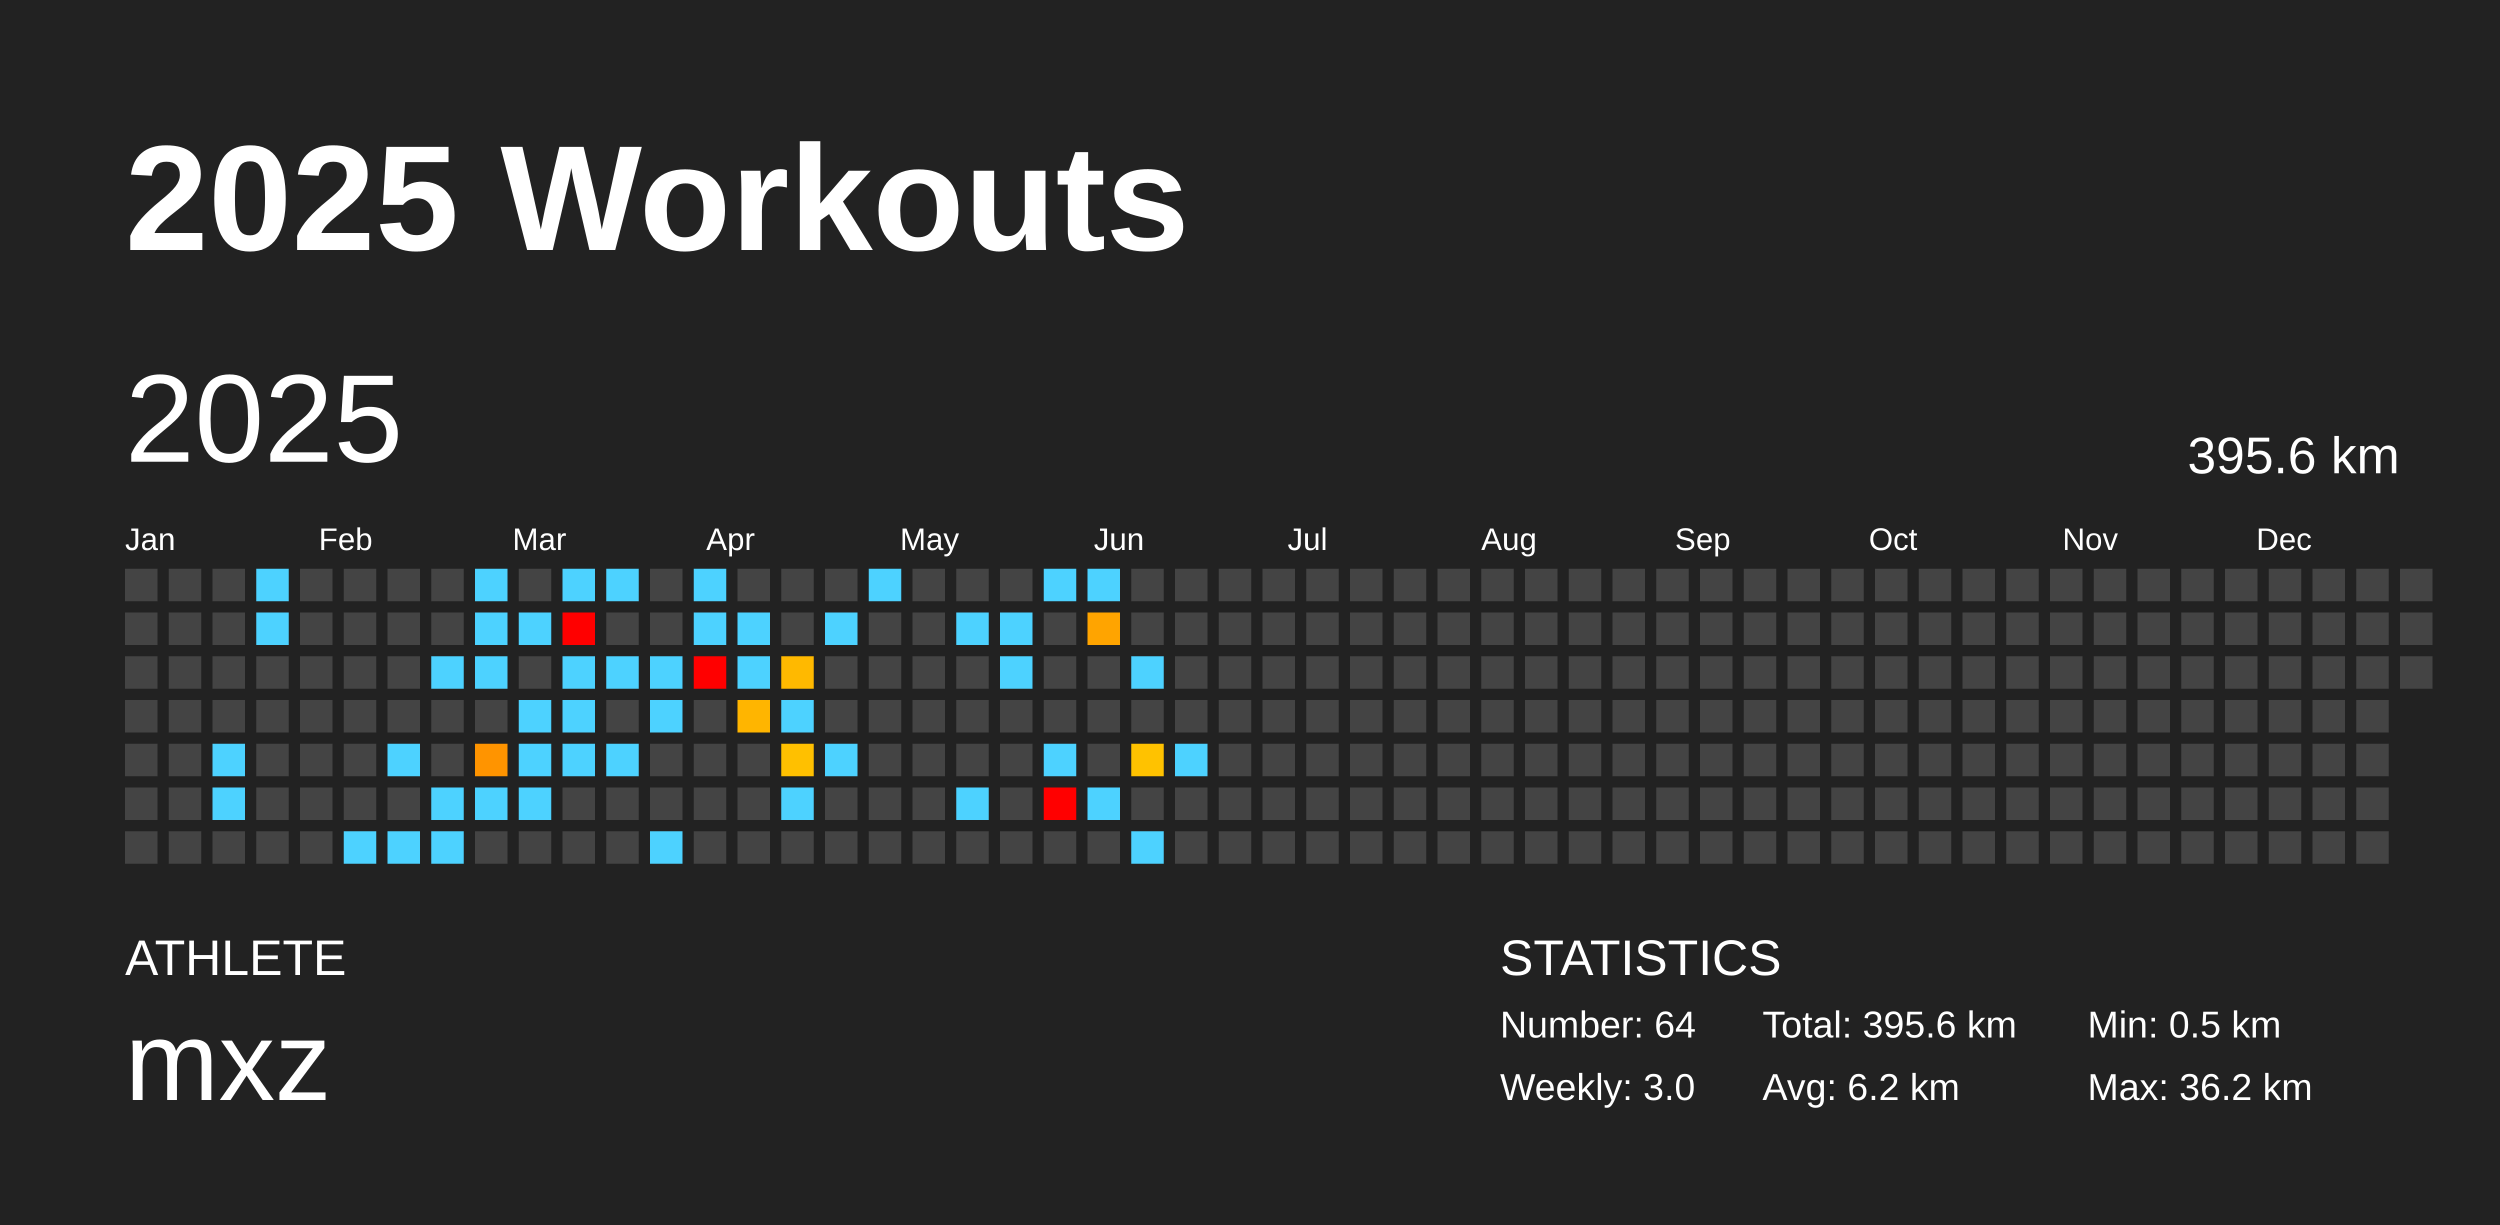
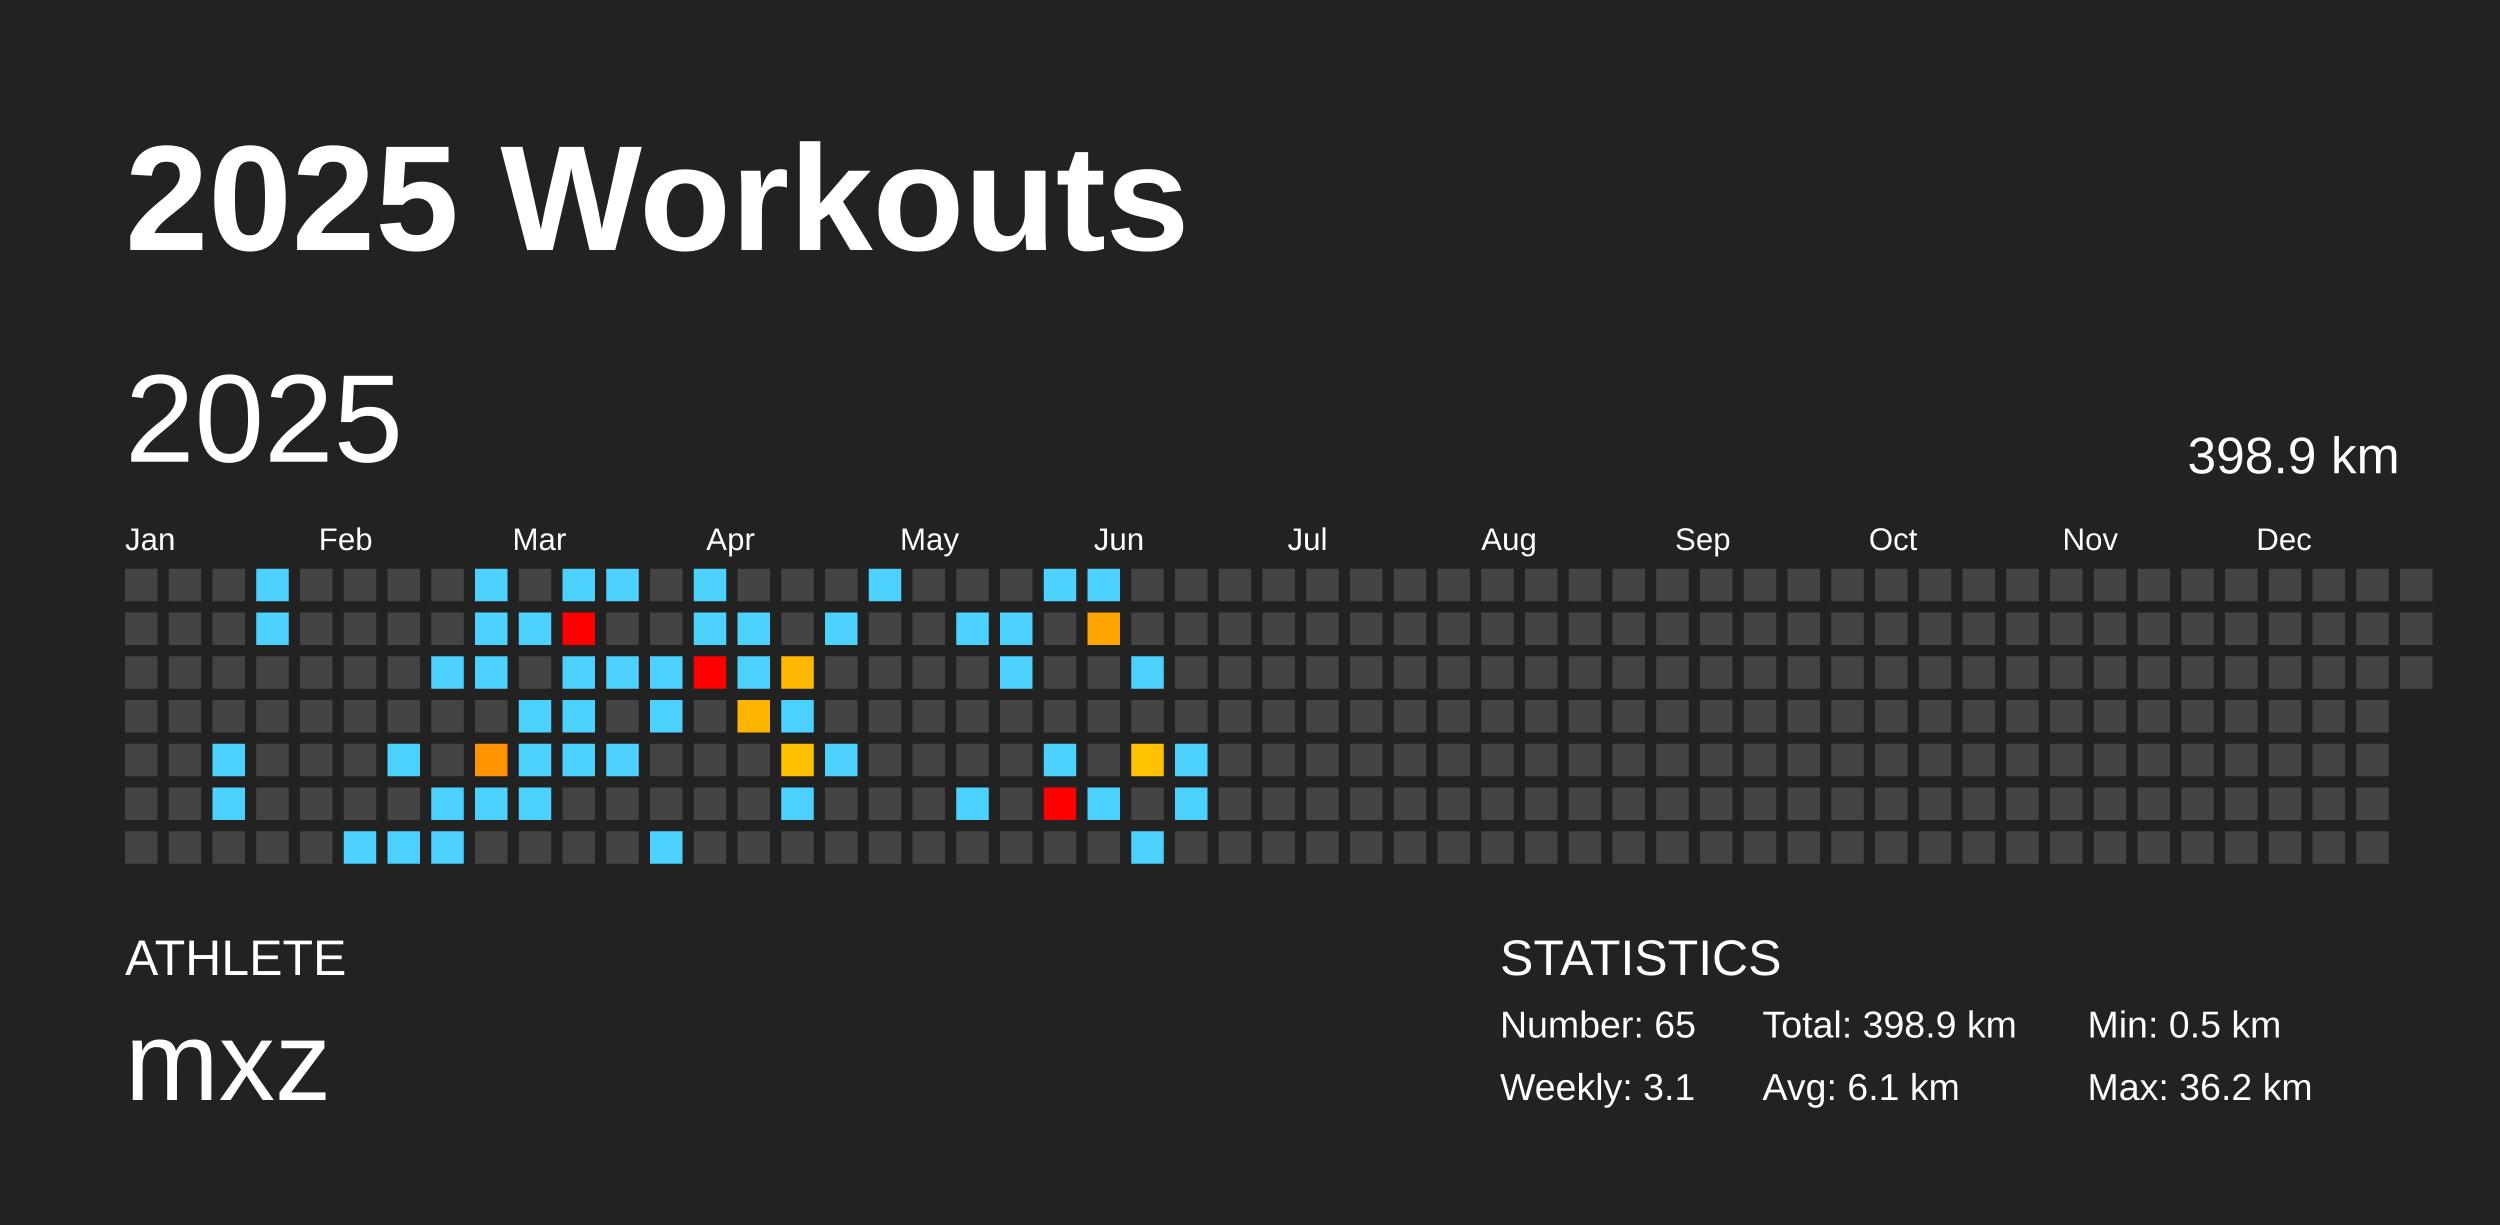
<svg xmlns="http://www.w3.org/2000/svg" baseProfile="full" height="98mm" version="1.1" viewBox="0,0,200,98" width="200mm">
  <defs />
  <rect fill="#222222" height="98" width="200" x="0" y="0" />
  <text fill="#FFFFFF" style="font-size:12px; font-family:Arial; font-weight:bold;" x="10" y="20">2025 Workouts</text>
  <text fill="#FFFFFF" style="font-size:4px; font-family:Arial" x="10" y="78">ATHLETE</text>
  <text fill="#FFFFFF" style="font-size:9px; font-family:Arial" x="10" y="88">mxz</text>
  <text fill="#FFFFFF" style="font-size:4px; font-family:Arial" x="120" y="78">STATISTICS</text>
-   <text fill="#FFFFFF" style="font-size:3px; font-family:Arial" x="120" y="83">Number: 64</text>
-   <text fill="#FFFFFF" style="font-size:3px; font-family:Arial" x="120" y="88">Weekly: 3.0</text>
-   <text fill="#FFFFFF" style="font-size:3px; font-family:Arial" x="141" y="83">Total: 395.6 km</text>
-   <text fill="#FFFFFF" style="font-size:3px; font-family:Arial" x="141" y="88">Avg: 6.2 km</text>
+   <text fill="#FFFFFF" style="font-size:3px; font-family:Arial" x="120" y="83">Number: 65</text>
+   <text fill="#FFFFFF" style="font-size:3px; font-family:Arial" x="120" y="88">Weekly: 3.1</text>
+   <text fill="#FFFFFF" style="font-size:3px; font-family:Arial" x="141" y="83">Total: 398.9 km</text>
+   <text fill="#FFFFFF" style="font-size:3px; font-family:Arial" x="141" y="88">Avg: 6.1 km</text>
  <text fill="#FFFFFF" style="font-size:3px; font-family:Arial" x="167" y="83">Min: 0.5 km</text>
  <text fill="#FFFFFF" style="font-size:3px; font-family:Arial" x="167" y="88">Max: 36.2 km</text>
  <text dominant-baseline="hanging" fill="#FFFFFF" style="font-size:10.0px; font-family:Arial;" x="10" y="30">2025</text>
-   <text dominant-baseline="hanging" fill="#FFFFFF" style="font-size:4.125px; font-family:Arial;" x="175" y="35">395.6 km</text>
+   <text dominant-baseline="hanging" fill="#FFFFFF" style="font-size:4.125px; font-family:Arial;" x="175" y="35">398.9 km</text>
  <text fill="#FFFFFF" style="font-size:2.5px; font-family:Arial" x="10.0" y="44">Jan</text>
  <text fill="#FFFFFF" style="font-size:2.5px; font-family:Arial" x="25.5" y="44">Feb</text>
  <text fill="#FFFFFF" style="font-size:2.5px; font-family:Arial" x="41.0" y="44">Mar</text>
  <text fill="#FFFFFF" style="font-size:2.5px; font-family:Arial" x="56.5" y="44">Apr</text>
  <text fill="#FFFFFF" style="font-size:2.5px; font-family:Arial" x="72.0" y="44">May</text>
  <text fill="#FFFFFF" style="font-size:2.5px; font-family:Arial" x="87.5" y="44">Jun</text>
  <text fill="#FFFFFF" style="font-size:2.5px; font-family:Arial" x="103.0" y="44">Jul</text>
  <text fill="#FFFFFF" style="font-size:2.5px; font-family:Arial" x="118.5" y="44">Aug</text>
  <text fill="#FFFFFF" style="font-size:2.5px; font-family:Arial" x="134.0" y="44">Sep</text>
  <text fill="#FFFFFF" style="font-size:2.5px; font-family:Arial" x="149.5" y="44">Oct</text>
  <text fill="#FFFFFF" style="font-size:2.5px; font-family:Arial" x="165.0" y="44">Nov</text>
  <text fill="#FFFFFF" style="font-size:2.5px; font-family:Arial" x="180.5" y="44">Dec</text>
  <rect fill="#444444" height="2.6" width="2.6" x="10.0" y="45.5" />
  <rect fill="#444444" height="2.6" width="2.6" x="10.0" y="49.0" />
  <rect fill="#444444" height="2.6" width="2.6" x="10.0" y="52.5" />
  <rect fill="#444444" height="2.6" width="2.6" x="10.0" y="56.0" />
  <rect fill="#444444" height="2.6" width="2.6" x="10.0" y="59.5" />
  <rect fill="#444444" height="2.6" width="2.6" x="10.0" y="63.0" />
  <rect fill="#444444" height="2.6" width="2.6" x="10.0" y="66.5" />
  <rect fill="#444444" height="2.6" width="2.6" x="13.5" y="45.5" />
  <rect fill="#444444" height="2.6" width="2.6" x="13.5" y="49.0" />
  <rect fill="#444444" height="2.6" width="2.6" x="13.5" y="52.5" />
  <rect fill="#444444" height="2.6" width="2.6" x="13.5" y="56.0" />
  <rect fill="#444444" height="2.6" width="2.6" x="13.5" y="59.5" />
  <rect fill="#444444" height="2.6" width="2.6" x="13.5" y="63.0" />
  <rect fill="#444444" height="2.6" width="2.6" x="13.5" y="66.5" />
  <rect fill="#444444" height="2.6" width="2.6" x="17.0" y="45.5" />
  <rect fill="#444444" height="2.6" width="2.6" x="17.0" y="49.0" />
  <rect fill="#444444" height="2.6" width="2.6" x="17.0" y="52.5" />
  <rect fill="#444444" height="2.6" width="2.6" x="17.0" y="56.0" />
  <rect fill="#4dd2ff" height="2.6" width="2.6" x="17.0" y="59.5" />
  <rect fill="#4dd2ff" height="2.6" width="2.6" x="17.0" y="63.0" />
  <rect fill="#444444" height="2.6" width="2.6" x="17.0" y="66.5" />
  <rect fill="#4dd2ff" height="2.6" width="2.6" x="20.5" y="45.5" />
  <rect fill="#4dd2ff" height="2.6" width="2.6" x="20.5" y="49.0" />
  <rect fill="#444444" height="2.6" width="2.6" x="20.5" y="52.5" />
  <rect fill="#444444" height="2.6" width="2.6" x="20.5" y="56.0" />
  <rect fill="#444444" height="2.6" width="2.6" x="20.5" y="59.5" />
  <rect fill="#444444" height="2.6" width="2.6" x="20.5" y="63.0" />
  <rect fill="#444444" height="2.6" width="2.6" x="20.5" y="66.5" />
  <rect fill="#444444" height="2.6" width="2.6" x="24.0" y="45.5" />
  <rect fill="#444444" height="2.6" width="2.6" x="24.0" y="49.0" />
  <rect fill="#444444" height="2.6" width="2.6" x="24.0" y="52.5" />
  <rect fill="#444444" height="2.6" width="2.6" x="24.0" y="56.0" />
  <rect fill="#444444" height="2.6" width="2.6" x="24.0" y="59.5" />
  <rect fill="#444444" height="2.6" width="2.6" x="24.0" y="63.0" />
  <rect fill="#444444" height="2.6" width="2.6" x="24.0" y="66.5" />
  <rect fill="#444444" height="2.6" width="2.6" x="27.5" y="45.5" />
  <rect fill="#444444" height="2.6" width="2.6" x="27.5" y="49.0" />
  <rect fill="#444444" height="2.6" width="2.6" x="27.5" y="52.5" />
  <rect fill="#444444" height="2.6" width="2.6" x="27.5" y="56.0" />
  <rect fill="#444444" height="2.6" width="2.6" x="27.5" y="59.5" />
  <rect fill="#444444" height="2.6" width="2.6" x="27.5" y="63.0" />
  <rect fill="#4dd2ff" height="2.6" width="2.6" x="27.5" y="66.5" />
  <rect fill="#444444" height="2.6" width="2.6" x="31.0" y="45.5" />
  <rect fill="#444444" height="2.6" width="2.6" x="31.0" y="49.0" />
  <rect fill="#444444" height="2.6" width="2.6" x="31.0" y="52.5" />
  <rect fill="#444444" height="2.6" width="2.6" x="31.0" y="56.0" />
  <rect fill="#4dd2ff" height="2.6" width="2.6" x="31.0" y="59.5" />
  <rect fill="#444444" height="2.6" width="2.6" x="31.0" y="63.0" />
  <rect fill="#4dd2ff" height="2.6" width="2.6" x="31.0" y="66.5" />
  <rect fill="#444444" height="2.6" width="2.6" x="34.5" y="45.5" />
  <rect fill="#444444" height="2.6" width="2.6" x="34.5" y="49.0" />
  <rect fill="#4dd2ff" height="2.6" width="2.6" x="34.5" y="52.5" />
  <rect fill="#444444" height="2.6" width="2.6" x="34.5" y="56.0" />
  <rect fill="#444444" height="2.6" width="2.6" x="34.5" y="59.5" />
  <rect fill="#4dd2ff" height="2.6" width="2.6" x="34.5" y="63.0" />
  <rect fill="#4dd2ff" height="2.6" width="2.6" x="34.5" y="66.5" />
  <rect fill="#4dd2ff" height="2.6" width="2.6" x="38.0" y="45.5" />
  <rect fill="#4dd2ff" height="2.6" width="2.6" x="38.0" y="49.0" />
  <rect fill="#4dd2ff" height="2.6" width="2.6" x="38.0" y="52.5" />
  <rect fill="#444444" height="2.6" width="2.6" x="38.0" y="56.0" />
  <rect fill="#ff9400" height="2.6" width="2.6" x="38.0" y="59.5" />
  <rect fill="#4dd2ff" height="2.6" width="2.6" x="38.0" y="63.0" />
  <rect fill="#444444" height="2.6" width="2.6" x="38.0" y="66.5" />
  <rect fill="#444444" height="2.6" width="2.6" x="41.5" y="45.5" />
  <rect fill="#4dd2ff" height="2.6" width="2.6" x="41.5" y="49.0" />
  <rect fill="#444444" height="2.6" width="2.6" x="41.5" y="52.5" />
  <rect fill="#4dd2ff" height="2.6" width="2.6" x="41.5" y="56.0" />
  <rect fill="#4dd2ff" height="2.6" width="2.6" x="41.5" y="59.5" />
  <rect fill="#4dd2ff" height="2.6" width="2.6" x="41.5" y="63.0" />
  <rect fill="#444444" height="2.6" width="2.6" x="41.5" y="66.5" />
  <rect fill="#4dd2ff" height="2.6" width="2.6" x="45.0" y="45.5" />
  <rect fill="red" height="2.6" width="2.6" x="45.0" y="49.0" />
  <rect fill="#4dd2ff" height="2.6" width="2.6" x="45.0" y="52.5" />
  <rect fill="#4dd2ff" height="2.6" width="2.6" x="45.0" y="56.0" />
  <rect fill="#4dd2ff" height="2.6" width="2.6" x="45.0" y="59.5" />
  <rect fill="#444444" height="2.6" width="2.6" x="45.0" y="63.0" />
  <rect fill="#444444" height="2.6" width="2.6" x="45.0" y="66.5" />
  <rect fill="#4dd2ff" height="2.6" width="2.6" x="48.5" y="45.5" />
  <rect fill="#444444" height="2.6" width="2.6" x="48.5" y="49.0" />
  <rect fill="#4dd2ff" height="2.6" width="2.6" x="48.5" y="52.5" />
  <rect fill="#444444" height="2.6" width="2.6" x="48.5" y="56.0" />
  <rect fill="#4dd2ff" height="2.6" width="2.6" x="48.5" y="59.5" />
  <rect fill="#444444" height="2.6" width="2.6" x="48.5" y="63.0" />
  <rect fill="#444444" height="2.6" width="2.6" x="48.5" y="66.5" />
  <rect fill="#444444" height="2.6" width="2.6" x="52.0" y="45.5" />
  <rect fill="#444444" height="2.6" width="2.6" x="52.0" y="49.0" />
  <rect fill="#4dd2ff" height="2.6" width="2.6" x="52.0" y="52.5" />
  <rect fill="#4dd2ff" height="2.6" width="2.6" x="52.0" y="56.0" />
  <rect fill="#444444" height="2.6" width="2.6" x="52.0" y="59.5" />
  <rect fill="#444444" height="2.6" width="2.6" x="52.0" y="63.0" />
  <rect fill="#4dd2ff" height="2.6" width="2.6" x="52.0" y="66.5" />
  <rect fill="#4dd2ff" height="2.6" width="2.6" x="55.5" y="45.5" />
  <rect fill="#4dd2ff" height="2.6" width="2.6" x="55.5" y="49.0" />
  <rect fill="red" height="2.6" width="2.6" x="55.5" y="52.5" />
  <rect fill="#444444" height="2.6" width="2.6" x="55.5" y="56.0" />
  <rect fill="#444444" height="2.6" width="2.6" x="55.5" y="59.5" />
  <rect fill="#444444" height="2.6" width="2.6" x="55.5" y="63.0" />
  <rect fill="#444444" height="2.6" width="2.6" x="55.5" y="66.5" />
  <rect fill="#444444" height="2.6" width="2.6" x="59.0" y="45.5" />
  <rect fill="#4dd2ff" height="2.6" width="2.6" x="59.0" y="49.0" />
  <rect fill="#4dd2ff" height="2.6" width="2.6" x="59.0" y="52.5" />
  <rect fill="#ffb500" height="2.6" width="2.6" x="59.0" y="56.0" />
  <rect fill="#444444" height="2.6" width="2.6" x="59.0" y="59.5" />
  <rect fill="#444444" height="2.6" width="2.6" x="59.0" y="63.0" />
  <rect fill="#444444" height="2.6" width="2.6" x="59.0" y="66.5" />
  <rect fill="#444444" height="2.6" width="2.6" x="62.5" y="45.5" />
  <rect fill="#444444" height="2.6" width="2.6" x="62.5" y="49.0" />
  <rect fill="#ffb900" height="2.6" width="2.6" x="62.5" y="52.5" />
  <rect fill="#4dd2ff" height="2.6" width="2.6" x="62.5" y="56.0" />
  <rect fill="#ffc000" height="2.6" width="2.6" x="62.5" y="59.5" />
  <rect fill="#4dd2ff" height="2.6" width="2.6" x="62.5" y="63.0" />
  <rect fill="#444444" height="2.6" width="2.6" x="62.5" y="66.5" />
  <rect fill="#444444" height="2.6" width="2.6" x="66.0" y="45.5" />
  <rect fill="#4dd2ff" height="2.6" width="2.6" x="66.0" y="49.0" />
  <rect fill="#444444" height="2.6" width="2.6" x="66.0" y="52.5" />
  <rect fill="#444444" height="2.6" width="2.6" x="66.0" y="56.0" />
  <rect fill="#4dd2ff" height="2.6" width="2.6" x="66.0" y="59.5" />
  <rect fill="#444444" height="2.6" width="2.6" x="66.0" y="63.0" />
  <rect fill="#444444" height="2.6" width="2.6" x="66.0" y="66.5" />
  <rect fill="#4dd2ff" height="2.6" width="2.6" x="69.5" y="45.5" />
  <rect fill="#444444" height="2.6" width="2.6" x="69.5" y="49.0" />
  <rect fill="#444444" height="2.6" width="2.6" x="69.5" y="52.5" />
  <rect fill="#444444" height="2.6" width="2.6" x="69.5" y="56.0" />
  <rect fill="#444444" height="2.6" width="2.6" x="69.5" y="59.5" />
  <rect fill="#444444" height="2.6" width="2.6" x="69.5" y="63.0" />
  <rect fill="#444444" height="2.6" width="2.6" x="69.5" y="66.5" />
  <rect fill="#444444" height="2.6" width="2.6" x="73.0" y="45.5" />
  <rect fill="#444444" height="2.6" width="2.6" x="73.0" y="49.0" />
  <rect fill="#444444" height="2.6" width="2.6" x="73.0" y="52.5" />
  <rect fill="#444444" height="2.6" width="2.6" x="73.0" y="56.0" />
  <rect fill="#444444" height="2.6" width="2.6" x="73.0" y="59.5" />
  <rect fill="#444444" height="2.6" width="2.6" x="73.0" y="63.0" />
  <rect fill="#444444" height="2.6" width="2.6" x="73.0" y="66.5" />
  <rect fill="#444444" height="2.6" width="2.6" x="76.5" y="45.5" />
  <rect fill="#4dd2ff" height="2.6" width="2.6" x="76.5" y="49.0" />
  <rect fill="#444444" height="2.6" width="2.6" x="76.5" y="52.5" />
  <rect fill="#444444" height="2.6" width="2.6" x="76.5" y="56.0" />
  <rect fill="#444444" height="2.6" width="2.6" x="76.5" y="59.5" />
  <rect fill="#4dd2ff" height="2.6" width="2.6" x="76.5" y="63.0" />
  <rect fill="#444444" height="2.6" width="2.6" x="76.5" y="66.5" />
  <rect fill="#444444" height="2.6" width="2.6" x="80.0" y="45.5" />
  <rect fill="#4dd2ff" height="2.6" width="2.6" x="80.0" y="49.0" />
  <rect fill="#4dd2ff" height="2.6" width="2.6" x="80.0" y="52.5" />
  <rect fill="#444444" height="2.6" width="2.6" x="80.0" y="56.0" />
  <rect fill="#444444" height="2.6" width="2.6" x="80.0" y="59.5" />
  <rect fill="#444444" height="2.6" width="2.6" x="80.0" y="63.0" />
  <rect fill="#444444" height="2.6" width="2.6" x="80.0" y="66.5" />
  <rect fill="#4dd2ff" height="2.6" width="2.6" x="83.5" y="45.5" />
  <rect fill="#444444" height="2.6" width="2.6" x="83.5" y="49.0" />
  <rect fill="#444444" height="2.6" width="2.6" x="83.5" y="52.5" />
  <rect fill="#444444" height="2.6" width="2.6" x="83.5" y="56.0" />
  <rect fill="#4dd2ff" height="2.6" width="2.6" x="83.5" y="59.5" />
  <rect fill="red" height="2.6" width="2.6" x="83.5" y="63.0" />
  <rect fill="#444444" height="2.6" width="2.6" x="83.5" y="66.5" />
  <rect fill="#4dd2ff" height="2.6" width="2.6" x="87.0" y="45.5" />
  <rect fill="#ffa400" height="2.6" width="2.6" x="87.0" y="49.0" />
  <rect fill="#444444" height="2.6" width="2.6" x="87.0" y="52.5" />
  <rect fill="#444444" height="2.6" width="2.6" x="87.0" y="56.0" />
  <rect fill="#444444" height="2.6" width="2.6" x="87.0" y="59.5" />
  <rect fill="#4dd2ff" height="2.6" width="2.6" x="87.0" y="63.0" />
  <rect fill="#444444" height="2.6" width="2.6" x="87.0" y="66.5" />
  <rect fill="#444444" height="2.6" width="2.6" x="90.5" y="45.5" />
  <rect fill="#444444" height="2.6" width="2.6" x="90.5" y="49.0" />
  <rect fill="#4dd2ff" height="2.6" width="2.6" x="90.5" y="52.5" />
  <rect fill="#444444" height="2.6" width="2.6" x="90.5" y="56.0" />
  <rect fill="#ffc200" height="2.6" width="2.6" x="90.5" y="59.5" />
  <rect fill="#444444" height="2.6" width="2.6" x="90.5" y="63.0" />
  <rect fill="#4dd2ff" height="2.6" width="2.6" x="90.5" y="66.5" />
  <rect fill="#444444" height="2.6" width="2.6" x="94.0" y="45.5" />
  <rect fill="#444444" height="2.6" width="2.6" x="94.0" y="49.0" />
  <rect fill="#444444" height="2.6" width="2.6" x="94.0" y="52.5" />
  <rect fill="#444444" height="2.6" width="2.6" x="94.0" y="56.0" />
  <rect fill="#4dd2ff" height="2.6" width="2.6" x="94.0" y="59.5" />
-   <rect fill="#444444" height="2.6" width="2.6" x="94.0" y="63.0" />
+   <rect fill="#4dd2ff" height="2.6" width="2.6" x="94.0" y="63.0" />
  <rect fill="#444444" height="2.6" width="2.6" x="94.0" y="66.5" />
  <rect fill="#444444" height="2.6" width="2.6" x="97.5" y="45.5" />
  <rect fill="#444444" height="2.6" width="2.6" x="97.5" y="49.0" />
  <rect fill="#444444" height="2.6" width="2.6" x="97.5" y="52.5" />
  <rect fill="#444444" height="2.6" width="2.6" x="97.5" y="56.0" />
  <rect fill="#444444" height="2.6" width="2.6" x="97.5" y="59.5" />
  <rect fill="#444444" height="2.6" width="2.6" x="97.5" y="63.0" />
  <rect fill="#444444" height="2.6" width="2.6" x="97.5" y="66.5" />
  <rect fill="#444444" height="2.6" width="2.6" x="101.0" y="45.5" />
  <rect fill="#444444" height="2.6" width="2.6" x="101.0" y="49.0" />
  <rect fill="#444444" height="2.6" width="2.6" x="101.0" y="52.5" />
  <rect fill="#444444" height="2.6" width="2.6" x="101.0" y="56.0" />
  <rect fill="#444444" height="2.6" width="2.6" x="101.0" y="59.5" />
  <rect fill="#444444" height="2.6" width="2.6" x="101.0" y="63.0" />
  <rect fill="#444444" height="2.6" width="2.6" x="101.0" y="66.5" />
  <rect fill="#444444" height="2.6" width="2.6" x="104.5" y="45.5" />
  <rect fill="#444444" height="2.6" width="2.6" x="104.5" y="49.0" />
  <rect fill="#444444" height="2.6" width="2.6" x="104.5" y="52.5" />
  <rect fill="#444444" height="2.6" width="2.6" x="104.5" y="56.0" />
  <rect fill="#444444" height="2.6" width="2.6" x="104.5" y="59.5" />
  <rect fill="#444444" height="2.6" width="2.6" x="104.5" y="63.0" />
  <rect fill="#444444" height="2.6" width="2.6" x="104.5" y="66.5" />
  <rect fill="#444444" height="2.6" width="2.6" x="108.0" y="45.5" />
  <rect fill="#444444" height="2.6" width="2.6" x="108.0" y="49.0" />
  <rect fill="#444444" height="2.6" width="2.6" x="108.0" y="52.5" />
  <rect fill="#444444" height="2.6" width="2.6" x="108.0" y="56.0" />
  <rect fill="#444444" height="2.6" width="2.6" x="108.0" y="59.5" />
  <rect fill="#444444" height="2.6" width="2.6" x="108.0" y="63.0" />
  <rect fill="#444444" height="2.6" width="2.6" x="108.0" y="66.5" />
  <rect fill="#444444" height="2.6" width="2.6" x="111.5" y="45.5" />
  <rect fill="#444444" height="2.6" width="2.6" x="111.5" y="49.0" />
  <rect fill="#444444" height="2.6" width="2.6" x="111.5" y="52.5" />
  <rect fill="#444444" height="2.6" width="2.6" x="111.5" y="56.0" />
  <rect fill="#444444" height="2.6" width="2.6" x="111.5" y="59.5" />
  <rect fill="#444444" height="2.6" width="2.6" x="111.5" y="63.0" />
  <rect fill="#444444" height="2.6" width="2.6" x="111.5" y="66.5" />
  <rect fill="#444444" height="2.6" width="2.6" x="115.0" y="45.5" />
  <rect fill="#444444" height="2.6" width="2.6" x="115.0" y="49.0" />
  <rect fill="#444444" height="2.6" width="2.6" x="115.0" y="52.5" />
  <rect fill="#444444" height="2.6" width="2.6" x="115.0" y="56.0" />
  <rect fill="#444444" height="2.6" width="2.6" x="115.0" y="59.5" />
  <rect fill="#444444" height="2.6" width="2.6" x="115.0" y="63.0" />
  <rect fill="#444444" height="2.6" width="2.6" x="115.0" y="66.5" />
  <rect fill="#444444" height="2.6" width="2.6" x="118.5" y="45.5" />
  <rect fill="#444444" height="2.6" width="2.6" x="118.5" y="49.0" />
  <rect fill="#444444" height="2.6" width="2.6" x="118.5" y="52.5" />
  <rect fill="#444444" height="2.6" width="2.6" x="118.5" y="56.0" />
  <rect fill="#444444" height="2.6" width="2.6" x="118.5" y="59.5" />
  <rect fill="#444444" height="2.6" width="2.6" x="118.5" y="63.0" />
  <rect fill="#444444" height="2.6" width="2.6" x="118.5" y="66.5" />
  <rect fill="#444444" height="2.6" width="2.6" x="122.0" y="45.5" />
  <rect fill="#444444" height="2.6" width="2.6" x="122.0" y="49.0" />
  <rect fill="#444444" height="2.6" width="2.6" x="122.0" y="52.5" />
  <rect fill="#444444" height="2.6" width="2.6" x="122.0" y="56.0" />
  <rect fill="#444444" height="2.6" width="2.6" x="122.0" y="59.5" />
  <rect fill="#444444" height="2.6" width="2.6" x="122.0" y="63.0" />
  <rect fill="#444444" height="2.6" width="2.6" x="122.0" y="66.5" />
  <rect fill="#444444" height="2.6" width="2.6" x="125.5" y="45.5" />
  <rect fill="#444444" height="2.6" width="2.6" x="125.5" y="49.0" />
  <rect fill="#444444" height="2.6" width="2.6" x="125.5" y="52.5" />
  <rect fill="#444444" height="2.6" width="2.6" x="125.5" y="56.0" />
  <rect fill="#444444" height="2.6" width="2.6" x="125.5" y="59.5" />
  <rect fill="#444444" height="2.6" width="2.6" x="125.5" y="63.0" />
  <rect fill="#444444" height="2.6" width="2.6" x="125.5" y="66.5" />
  <rect fill="#444444" height="2.6" width="2.6" x="129.0" y="45.5" />
  <rect fill="#444444" height="2.6" width="2.6" x="129.0" y="49.0" />
  <rect fill="#444444" height="2.6" width="2.6" x="129.0" y="52.5" />
  <rect fill="#444444" height="2.6" width="2.6" x="129.0" y="56.0" />
  <rect fill="#444444" height="2.6" width="2.6" x="129.0" y="59.5" />
  <rect fill="#444444" height="2.6" width="2.6" x="129.0" y="63.0" />
  <rect fill="#444444" height="2.6" width="2.6" x="129.0" y="66.5" />
  <rect fill="#444444" height="2.6" width="2.6" x="132.5" y="45.5" />
  <rect fill="#444444" height="2.6" width="2.6" x="132.5" y="49.0" />
  <rect fill="#444444" height="2.6" width="2.6" x="132.5" y="52.5" />
  <rect fill="#444444" height="2.6" width="2.6" x="132.5" y="56.0" />
  <rect fill="#444444" height="2.6" width="2.6" x="132.5" y="59.5" />
  <rect fill="#444444" height="2.6" width="2.6" x="132.5" y="63.0" />
  <rect fill="#444444" height="2.6" width="2.6" x="132.5" y="66.5" />
  <rect fill="#444444" height="2.6" width="2.6" x="136.0" y="45.5" />
  <rect fill="#444444" height="2.6" width="2.6" x="136.0" y="49.0" />
  <rect fill="#444444" height="2.6" width="2.6" x="136.0" y="52.5" />
  <rect fill="#444444" height="2.6" width="2.6" x="136.0" y="56.0" />
  <rect fill="#444444" height="2.6" width="2.6" x="136.0" y="59.5" />
  <rect fill="#444444" height="2.6" width="2.6" x="136.0" y="63.0" />
  <rect fill="#444444" height="2.6" width="2.6" x="136.0" y="66.5" />
  <rect fill="#444444" height="2.6" width="2.6" x="139.5" y="45.5" />
  <rect fill="#444444" height="2.6" width="2.6" x="139.5" y="49.0" />
  <rect fill="#444444" height="2.6" width="2.6" x="139.5" y="52.5" />
  <rect fill="#444444" height="2.6" width="2.6" x="139.5" y="56.0" />
  <rect fill="#444444" height="2.6" width="2.6" x="139.5" y="59.5" />
  <rect fill="#444444" height="2.6" width="2.6" x="139.5" y="63.0" />
  <rect fill="#444444" height="2.6" width="2.6" x="139.5" y="66.5" />
  <rect fill="#444444" height="2.6" width="2.6" x="143.0" y="45.5" />
  <rect fill="#444444" height="2.6" width="2.6" x="143.0" y="49.0" />
  <rect fill="#444444" height="2.6" width="2.6" x="143.0" y="52.5" />
  <rect fill="#444444" height="2.6" width="2.6" x="143.0" y="56.0" />
  <rect fill="#444444" height="2.6" width="2.6" x="143.0" y="59.5" />
  <rect fill="#444444" height="2.6" width="2.6" x="143.0" y="63.0" />
  <rect fill="#444444" height="2.6" width="2.6" x="143.0" y="66.5" />
  <rect fill="#444444" height="2.6" width="2.6" x="146.5" y="45.5" />
  <rect fill="#444444" height="2.6" width="2.6" x="146.5" y="49.0" />
  <rect fill="#444444" height="2.6" width="2.6" x="146.5" y="52.5" />
  <rect fill="#444444" height="2.6" width="2.6" x="146.5" y="56.0" />
  <rect fill="#444444" height="2.6" width="2.6" x="146.5" y="59.5" />
  <rect fill="#444444" height="2.6" width="2.6" x="146.5" y="63.0" />
  <rect fill="#444444" height="2.6" width="2.6" x="146.5" y="66.5" />
  <rect fill="#444444" height="2.6" width="2.6" x="150.0" y="45.5" />
  <rect fill="#444444" height="2.6" width="2.6" x="150.0" y="49.0" />
  <rect fill="#444444" height="2.6" width="2.6" x="150.0" y="52.5" />
  <rect fill="#444444" height="2.6" width="2.6" x="150.0" y="56.0" />
  <rect fill="#444444" height="2.6" width="2.6" x="150.0" y="59.5" />
  <rect fill="#444444" height="2.6" width="2.6" x="150.0" y="63.0" />
  <rect fill="#444444" height="2.6" width="2.6" x="150.0" y="66.5" />
  <rect fill="#444444" height="2.6" width="2.6" x="153.5" y="45.5" />
  <rect fill="#444444" height="2.6" width="2.6" x="153.5" y="49.0" />
  <rect fill="#444444" height="2.6" width="2.6" x="153.5" y="52.5" />
  <rect fill="#444444" height="2.6" width="2.6" x="153.5" y="56.0" />
  <rect fill="#444444" height="2.6" width="2.6" x="153.5" y="59.5" />
  <rect fill="#444444" height="2.6" width="2.6" x="153.5" y="63.0" />
  <rect fill="#444444" height="2.6" width="2.6" x="153.5" y="66.5" />
  <rect fill="#444444" height="2.6" width="2.6" x="157.0" y="45.5" />
  <rect fill="#444444" height="2.6" width="2.6" x="157.0" y="49.0" />
  <rect fill="#444444" height="2.6" width="2.6" x="157.0" y="52.5" />
  <rect fill="#444444" height="2.6" width="2.6" x="157.0" y="56.0" />
  <rect fill="#444444" height="2.6" width="2.6" x="157.0" y="59.5" />
  <rect fill="#444444" height="2.6" width="2.6" x="157.0" y="63.0" />
  <rect fill="#444444" height="2.6" width="2.6" x="157.0" y="66.5" />
  <rect fill="#444444" height="2.6" width="2.6" x="160.5" y="45.5" />
  <rect fill="#444444" height="2.6" width="2.6" x="160.5" y="49.0" />
  <rect fill="#444444" height="2.6" width="2.6" x="160.5" y="52.5" />
  <rect fill="#444444" height="2.6" width="2.6" x="160.5" y="56.0" />
  <rect fill="#444444" height="2.6" width="2.6" x="160.5" y="59.5" />
  <rect fill="#444444" height="2.6" width="2.6" x="160.5" y="63.0" />
  <rect fill="#444444" height="2.6" width="2.6" x="160.5" y="66.5" />
  <rect fill="#444444" height="2.6" width="2.6" x="164.0" y="45.5" />
  <rect fill="#444444" height="2.6" width="2.6" x="164.0" y="49.0" />
  <rect fill="#444444" height="2.6" width="2.6" x="164.0" y="52.5" />
  <rect fill="#444444" height="2.6" width="2.6" x="164.0" y="56.0" />
  <rect fill="#444444" height="2.6" width="2.6" x="164.0" y="59.5" />
  <rect fill="#444444" height="2.6" width="2.6" x="164.0" y="63.0" />
  <rect fill="#444444" height="2.6" width="2.6" x="164.0" y="66.5" />
  <rect fill="#444444" height="2.6" width="2.6" x="167.5" y="45.5" />
  <rect fill="#444444" height="2.6" width="2.6" x="167.5" y="49.0" />
  <rect fill="#444444" height="2.6" width="2.6" x="167.5" y="52.5" />
  <rect fill="#444444" height="2.6" width="2.6" x="167.5" y="56.0" />
  <rect fill="#444444" height="2.6" width="2.6" x="167.5" y="59.5" />
  <rect fill="#444444" height="2.6" width="2.6" x="167.5" y="63.0" />
  <rect fill="#444444" height="2.6" width="2.6" x="167.5" y="66.5" />
  <rect fill="#444444" height="2.6" width="2.6" x="171.0" y="45.5" />
  <rect fill="#444444" height="2.6" width="2.6" x="171.0" y="49.0" />
  <rect fill="#444444" height="2.6" width="2.6" x="171.0" y="52.5" />
  <rect fill="#444444" height="2.6" width="2.6" x="171.0" y="56.0" />
  <rect fill="#444444" height="2.6" width="2.6" x="171.0" y="59.5" />
  <rect fill="#444444" height="2.6" width="2.6" x="171.0" y="63.0" />
  <rect fill="#444444" height="2.6" width="2.6" x="171.0" y="66.5" />
  <rect fill="#444444" height="2.6" width="2.6" x="174.5" y="45.5" />
  <rect fill="#444444" height="2.6" width="2.6" x="174.5" y="49.0" />
  <rect fill="#444444" height="2.6" width="2.6" x="174.5" y="52.5" />
  <rect fill="#444444" height="2.6" width="2.6" x="174.5" y="56.0" />
  <rect fill="#444444" height="2.6" width="2.6" x="174.5" y="59.5" />
  <rect fill="#444444" height="2.6" width="2.6" x="174.5" y="63.0" />
  <rect fill="#444444" height="2.6" width="2.6" x="174.5" y="66.5" />
  <rect fill="#444444" height="2.6" width="2.6" x="178.0" y="45.5" />
  <rect fill="#444444" height="2.6" width="2.6" x="178.0" y="49.0" />
  <rect fill="#444444" height="2.6" width="2.6" x="178.0" y="52.5" />
  <rect fill="#444444" height="2.6" width="2.6" x="178.0" y="56.0" />
  <rect fill="#444444" height="2.6" width="2.6" x="178.0" y="59.5" />
  <rect fill="#444444" height="2.6" width="2.6" x="178.0" y="63.0" />
  <rect fill="#444444" height="2.6" width="2.6" x="178.0" y="66.5" />
  <rect fill="#444444" height="2.6" width="2.6" x="181.5" y="45.5" />
  <rect fill="#444444" height="2.6" width="2.6" x="181.5" y="49.0" />
  <rect fill="#444444" height="2.6" width="2.6" x="181.5" y="52.5" />
  <rect fill="#444444" height="2.6" width="2.6" x="181.5" y="56.0" />
  <rect fill="#444444" height="2.6" width="2.6" x="181.5" y="59.5" />
  <rect fill="#444444" height="2.6" width="2.6" x="181.5" y="63.0" />
  <rect fill="#444444" height="2.6" width="2.6" x="181.5" y="66.5" />
  <rect fill="#444444" height="2.6" width="2.6" x="185.0" y="45.5" />
  <rect fill="#444444" height="2.6" width="2.6" x="185.0" y="49.0" />
  <rect fill="#444444" height="2.6" width="2.6" x="185.0" y="52.5" />
  <rect fill="#444444" height="2.6" width="2.6" x="185.0" y="56.0" />
  <rect fill="#444444" height="2.6" width="2.6" x="185.0" y="59.5" />
  <rect fill="#444444" height="2.6" width="2.6" x="185.0" y="63.0" />
  <rect fill="#444444" height="2.6" width="2.6" x="185.0" y="66.5" />
  <rect fill="#444444" height="2.6" width="2.6" x="188.5" y="45.5" />
  <rect fill="#444444" height="2.6" width="2.6" x="188.5" y="49.0" />
  <rect fill="#444444" height="2.6" width="2.6" x="188.5" y="52.5" />
  <rect fill="#444444" height="2.6" width="2.6" x="188.5" y="56.0" />
  <rect fill="#444444" height="2.6" width="2.6" x="188.5" y="59.5" />
  <rect fill="#444444" height="2.6" width="2.6" x="188.5" y="63.0" />
  <rect fill="#444444" height="2.6" width="2.6" x="188.5" y="66.5" />
  <rect fill="#444444" height="2.6" width="2.6" x="192.0" y="45.5" />
  <rect fill="#444444" height="2.6" width="2.6" x="192.0" y="49.0" />
  <rect fill="#444444" height="2.6" width="2.6" x="192.0" y="52.5" />
</svg>
